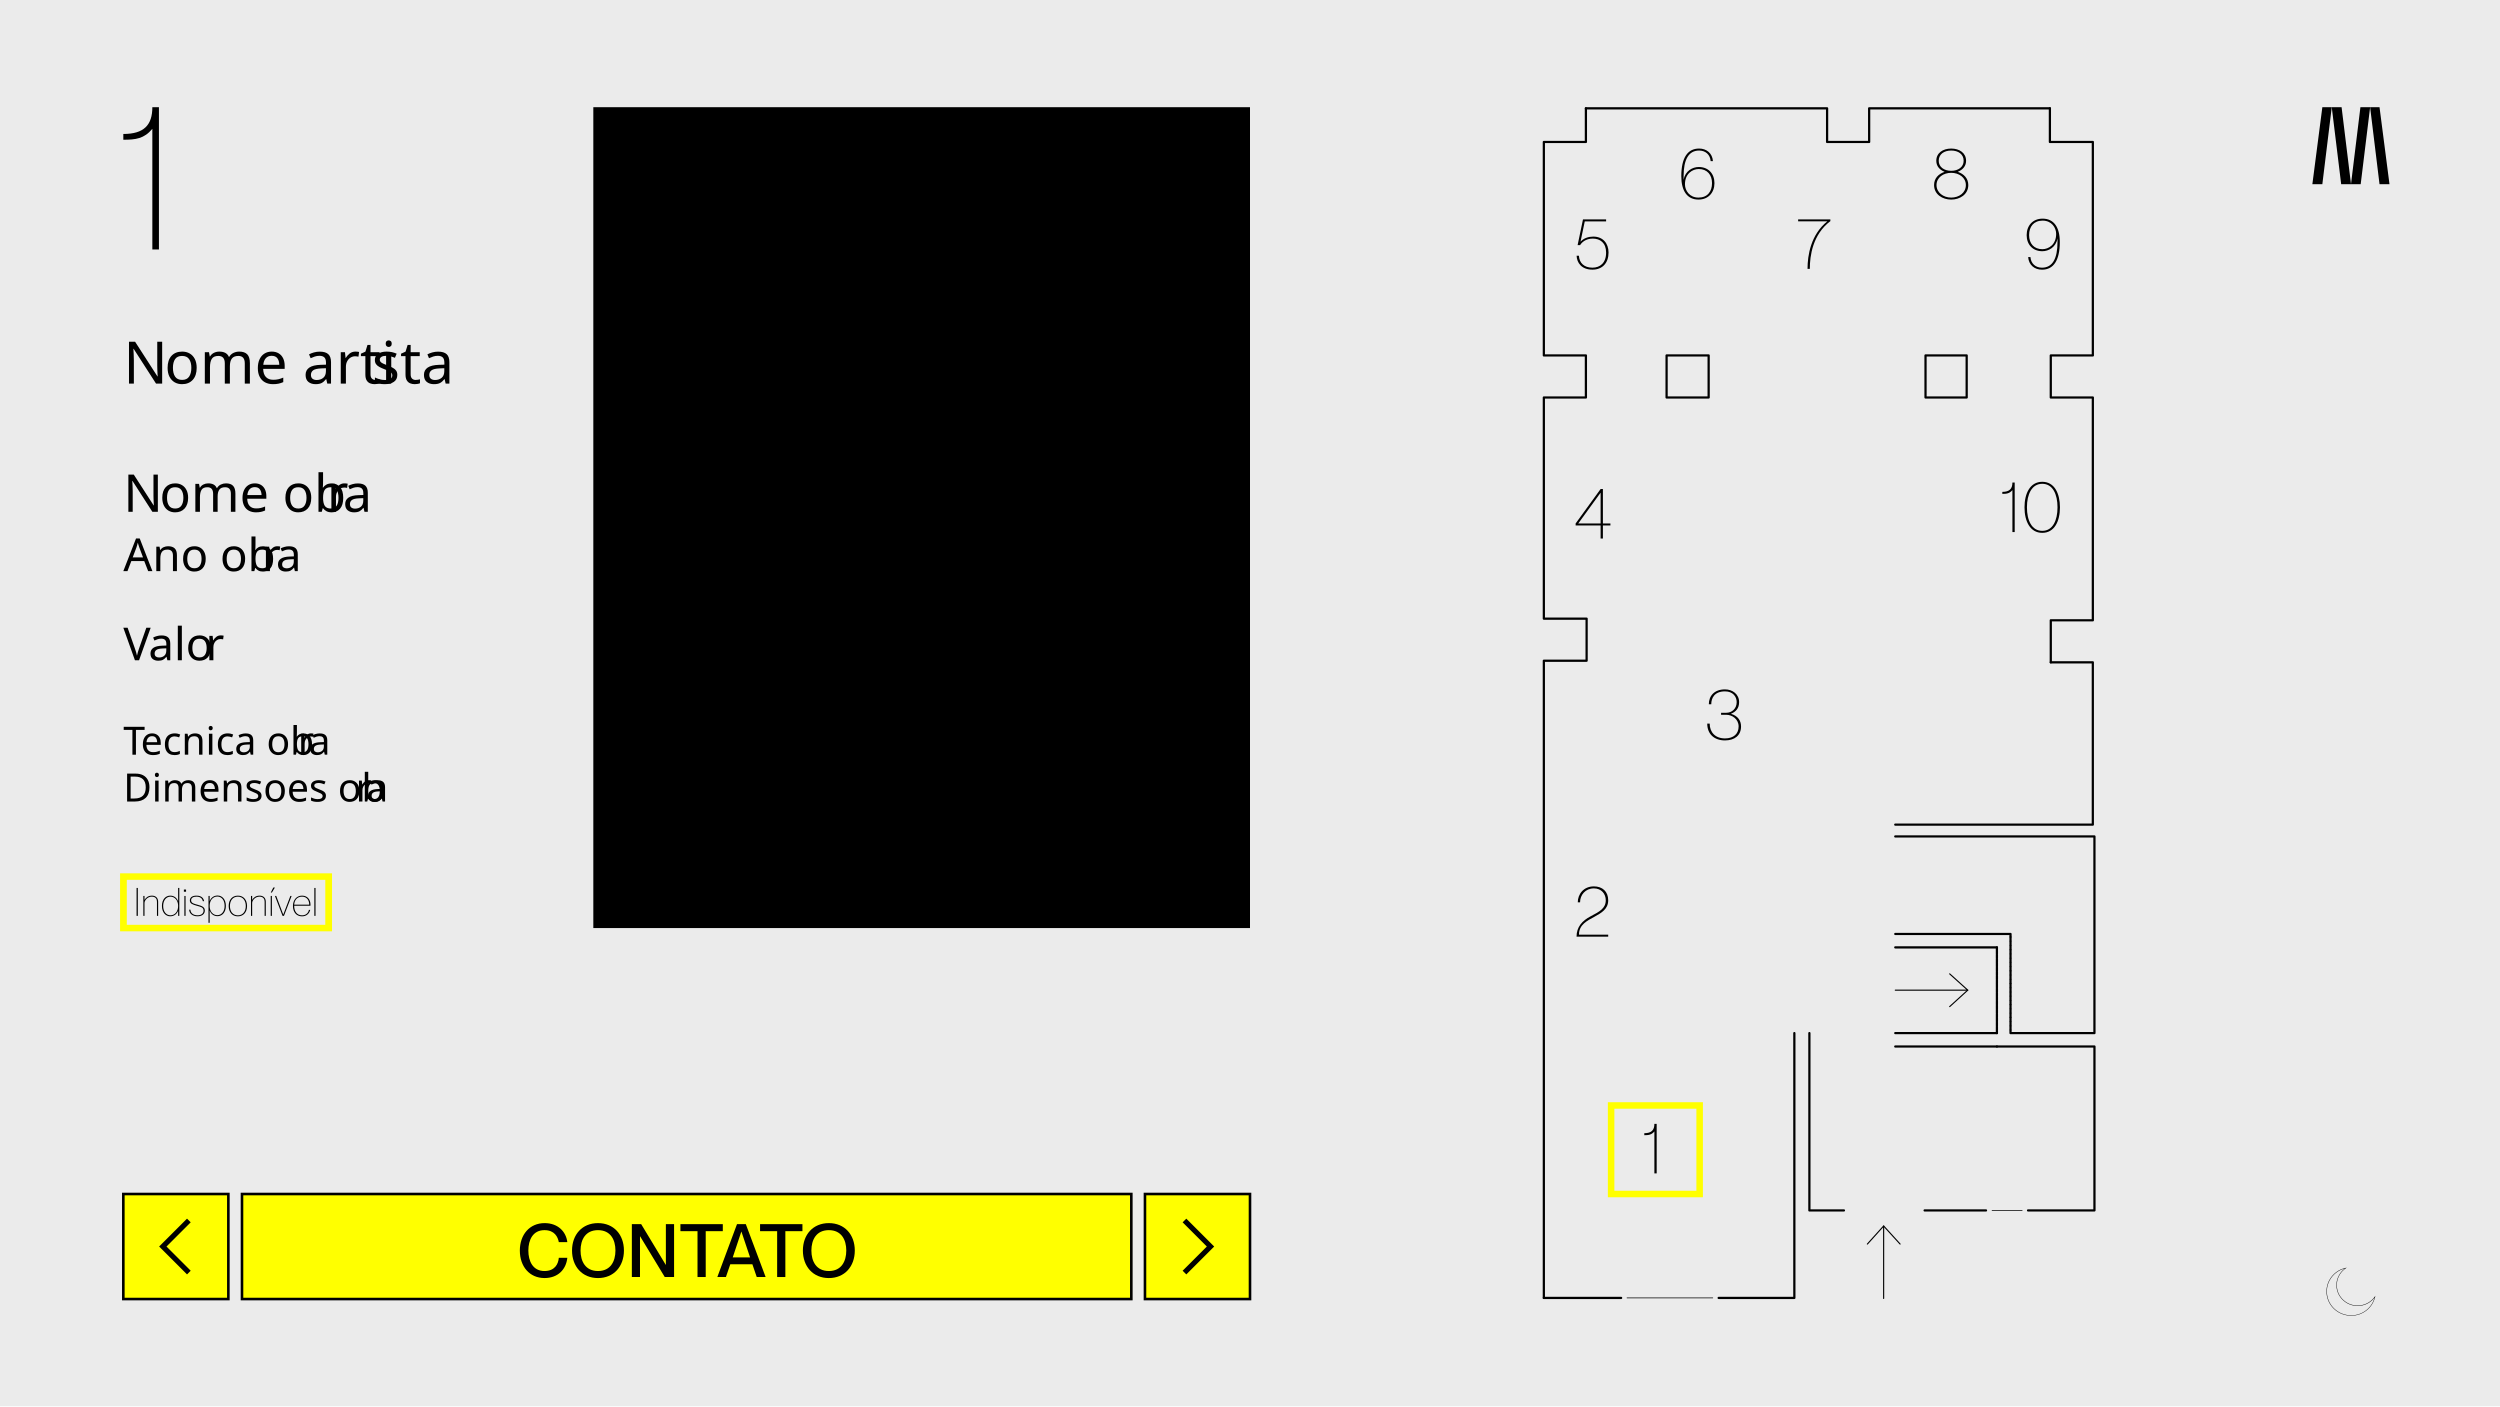
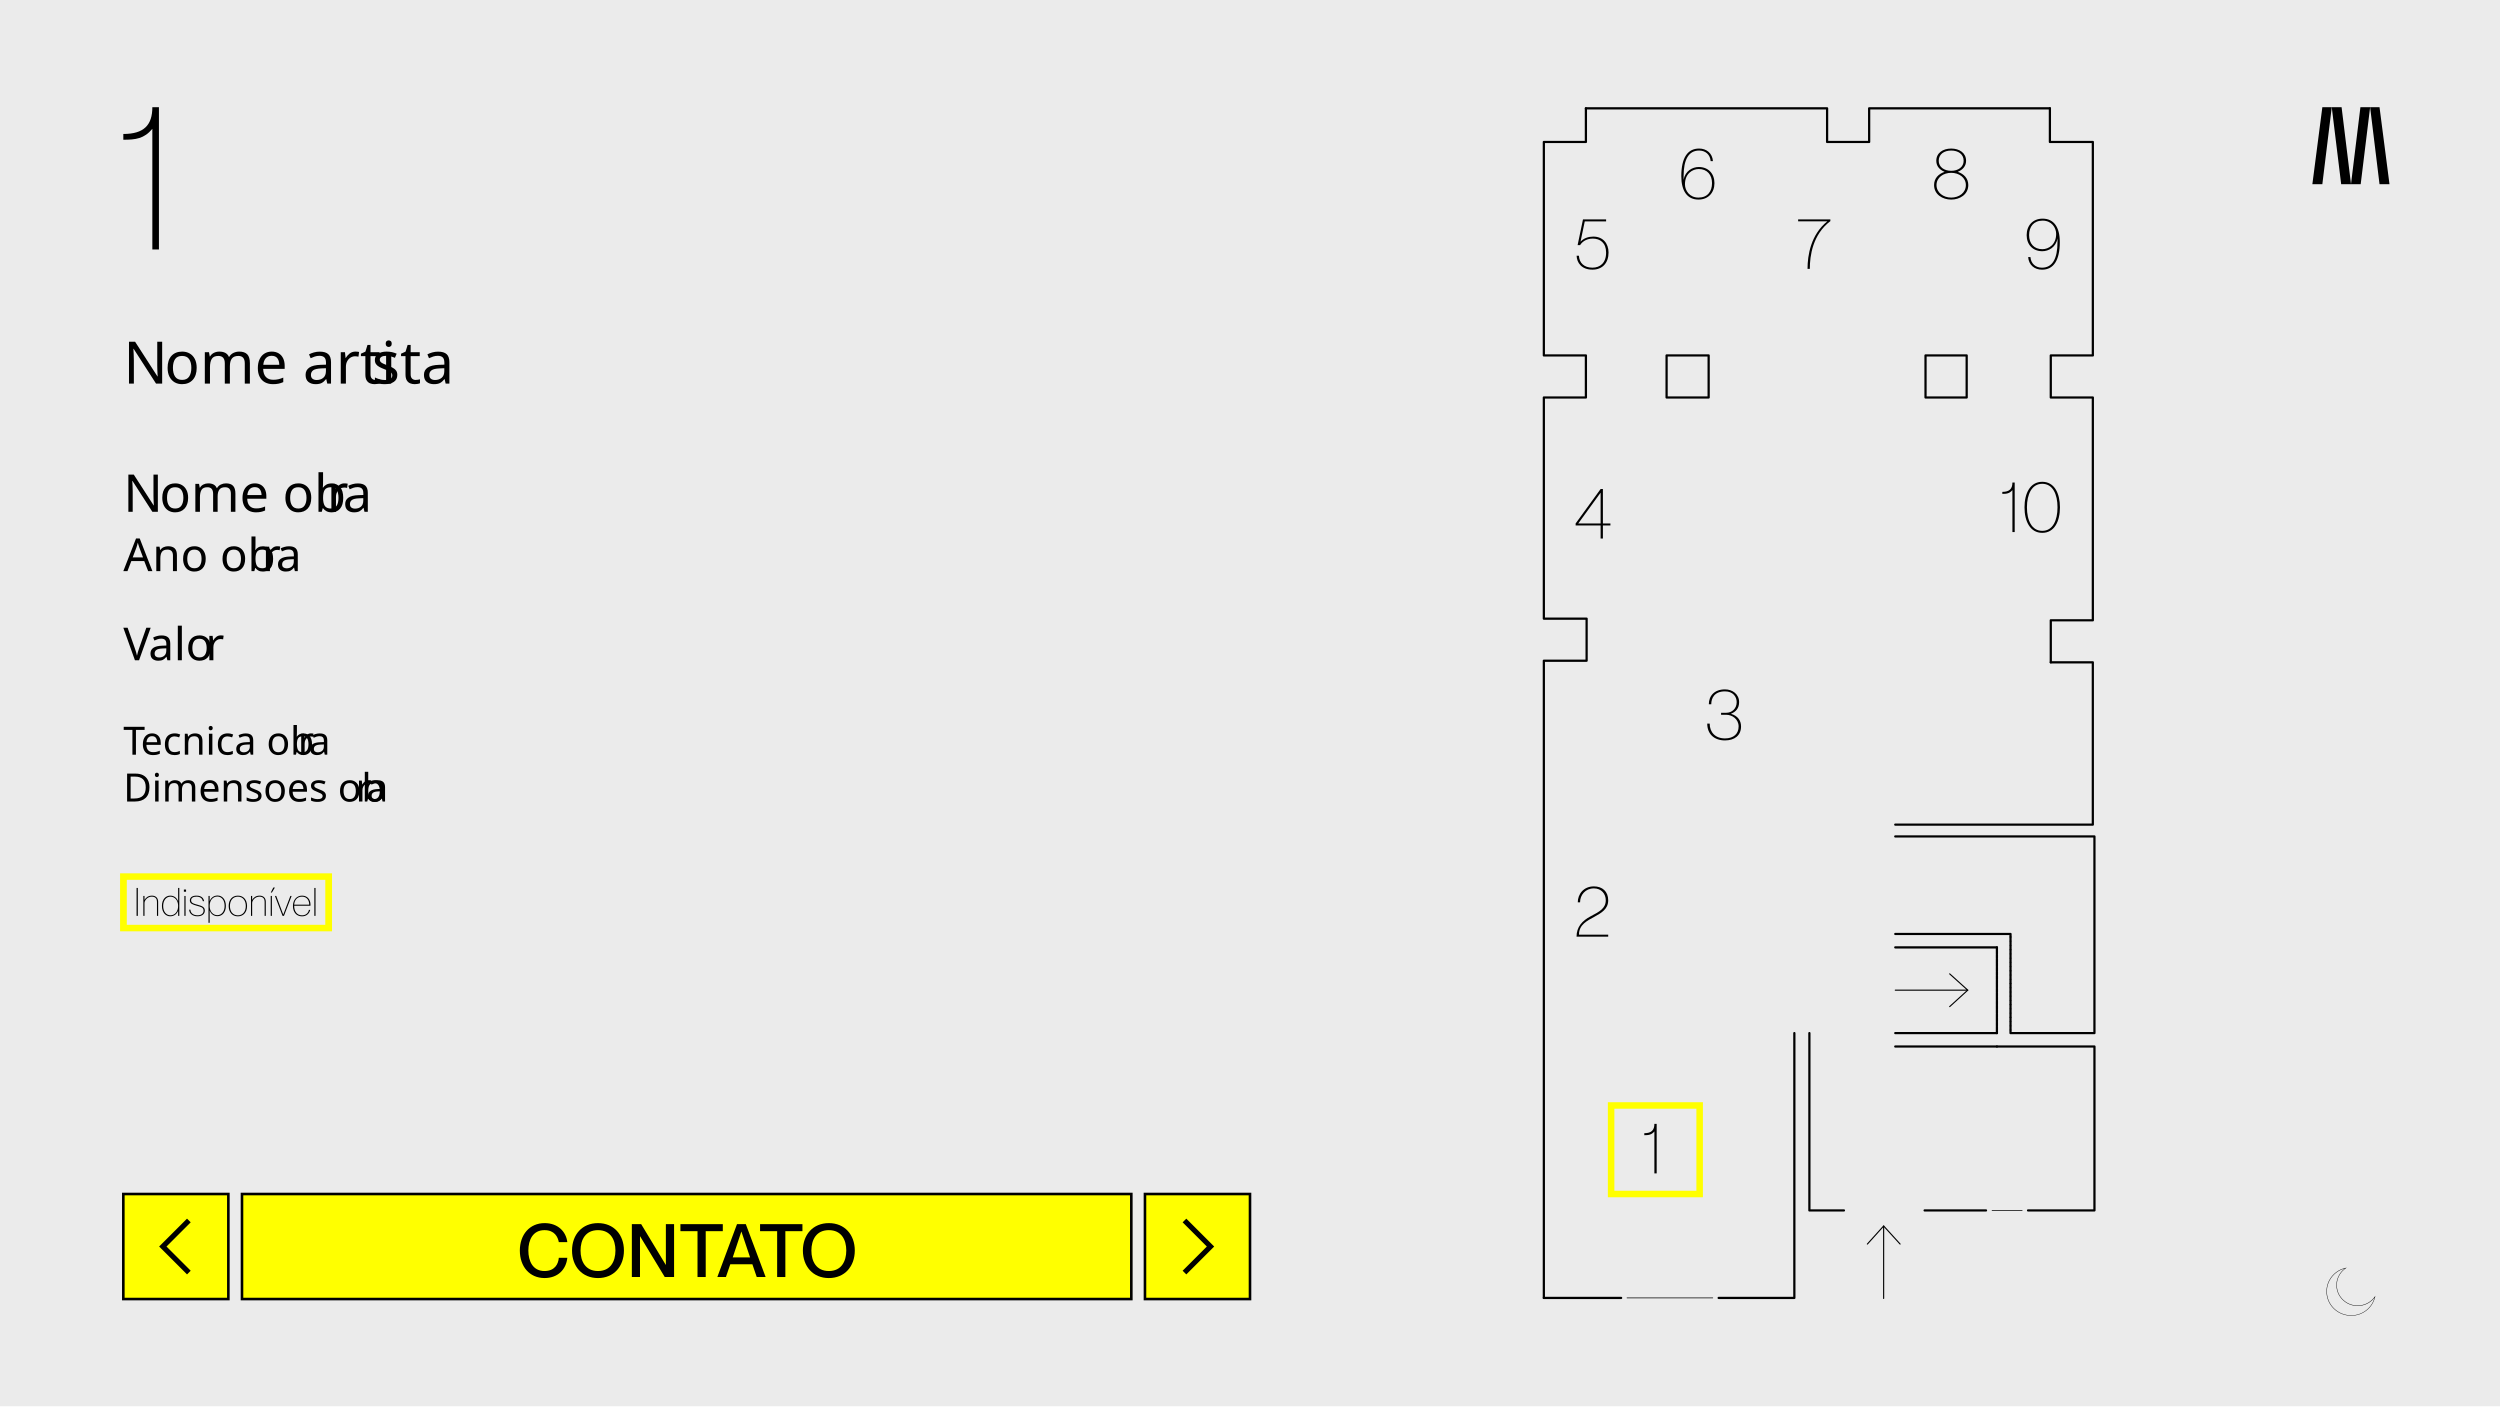
<svg xmlns="http://www.w3.org/2000/svg" id="Camada_1" data-name="Camada 1" viewBox="0 0 1920 1080">
  <defs>
    <style>
      .cls-1 {
        letter-spacing: -.02em;
      }

      .cls-2 {
        letter-spacing: -.01em;
      }

      .cls-3 {
        font-family: PPNeueMontreal-Medium, 'PP Neue Montreal';
        font-size: 45px;
        font-weight: 500;
      }

      .cls-4 {
        letter-spacing: -.12em;
      }

      .cls-5 {
        font-size: 40px;
      }

      .cls-5, .cls-6 {
        font-family: PPNeueMontreal-Book, 'PP Neue Montreal';
      }

      .cls-7 {
        letter-spacing: -.03em;
      }

      .cls-8 {
        letter-spacing: -.02em;
      }

      .cls-9 {
        stroke-width: 2px;
      }

      .cls-9, .cls-10 {
        stroke: #000;
        stroke-miterlimit: 10;
      }

      .cls-9, .cls-11 {
        fill: #ff0;
      }

      .cls-12 {
        font-family: PPNeueMontreal-Thin, 'PP Neue Montreal';
        font-size: 30px;
        font-weight: 200;
      }

      .cls-13 {
        letter-spacing: 0em;
      }

      .cls-6 {
        font-size: 35px;
      }

      .cls-10 {
        fill: none;
        stroke-width: 4px;
      }

      .cls-14 {
        letter-spacing: -.07em;
      }

      .cls-15 {
        letter-spacing: -.02em;
      }

      .cls-16 {
        letter-spacing: 0em;
      }

      .cls-17 {
        fill: #ebebeb;
      }

      .cls-18 {
        letter-spacing: 0em;
      }

      .cls-19 {
        letter-spacing: 0em;
      }
    </style>
  </defs>
  <rect class="cls-17" y="0" width="1920" height="1080" />
  <text class="cls-5" transform="translate(94.71 393.07)">
    <tspan class="cls-16" x="0" y="0">N</tspan>
    <tspan x="27.72" y="0">ome ob</tspan>
    <tspan class="cls-8" x="156.4" y="0">r</tspan>
    <tspan x="168.56" y="0">a</tspan>
  </text>
  <text class="cls-6" transform="translate(94.71 438.62)">
    <tspan x="0" y="0">Ano ob</tspan>
    <tspan class="cls-15" x="106.54" y="0">r</tspan>
    <tspan class="cls-19" x="117.18" y="0">a</tspan>
  </text>
  <text class="cls-12" transform="translate(94.71 579.61)">
    <tspan class="cls-4" x="0" y="0">T</tspan>
    <tspan x="13.35" y="0">ecnica ob</tspan>
    <tspan class="cls-7" x="134.07" y="0">r</tspan>
    <tspan x="142.23" y="0">a</tspan>
  </text>
  <text class="cls-12" transform="translate(94.71 615.56)">
    <tspan x="0" y="0">Dimensoes ob</tspan>
    <tspan class="cls-7" x="178.44" y="0">r</tspan>
    <tspan x="186.6" y="0">a</tspan>
  </text>
  <text class="cls-3" transform="translate(94.71 294.59)">
    <tspan class="cls-2" x="0" y="0">N</tspan>
    <tspan x="31.54" y="0">ome arti</tspan>
    <tspan class="cls-18" x="190.89" y="0">s</tspan>
    <tspan x="212.58" y="0">ta</tspan>
  </text>
  <text class="cls-6" transform="translate(94.71 507.09)">
    <tspan class="cls-14" x="0" y="0">V</tspan>
    <tspan class="cls-13" x="19.25" y="0">alo</tspan>
    <tspan class="cls-1" x="63.1" y="0">r</tspan>
  </text>
  <g>
    <path d="M104.89,703.39v-21.45h.96v21.45h-.96Z" />
    <path d="M121.45,692.53v10.86h-.9v-10.86c0-1.86-.78-3.9-4.02-3.9s-5.55,2.88-5.55,4.83v9.93h-.9v-15.3h.9v3h.06c.96-1.68,2.7-3.24,5.7-3.24,2.61,0,4.71,1.56,4.71,4.68Z" />
    <path d="M136.81,681.94h.9v21.45h-.9v-3.84h-.06c-.87,2.22-2.85,4.17-6.03,4.17-3.48,0-6.36-2.94-6.36-7.98s2.88-7.89,6.39-7.89c3.15,0,5.1,1.89,6,4.26h.06v-10.17ZM136.81,695.74c0-4.41-2.73-7.11-5.88-7.11s-5.61,2.7-5.61,7.11,2.34,7.2,5.61,7.2,5.88-2.7,5.88-7.2Z" />
    <path d="M141.22,684.85v-1.68h1.68v1.68h-1.68ZM141.61,703.39v-15.3h.9v15.3h-.9Z" />
    <path d="M145.27,698.62h.96c.12,2.61,2.16,4.32,5.52,4.32,2.88,0,4.59-1.41,4.59-3.6,0-2.64-2.52-2.94-5.19-3.72-3.15-.93-5.34-1.56-5.34-4.08,0-2.25,1.77-3.69,5.1-3.69,4.02,0,5.49,2.13,5.85,4.29h-.96c-.36-1.77-1.59-3.51-4.92-3.51-2.25,0-4.11.81-4.11,2.79,0,2.22,2.28,2.7,5.04,3.45,3.27.9,5.49,1.71,5.49,4.41s-2.13,4.44-5.64,4.44c-3.99,0-6.3-2.31-6.39-5.1Z" />
    <path d="M173.47,695.74c0,4.95-2.88,7.89-6.39,7.89-3.15,0-5.1-1.89-6-4.26h-.06v9.33h-.9v-20.61h.9v3.84h.06c.87-2.22,2.85-4.17,6.03-4.17,3.48,0,6.36,2.94,6.36,7.98ZM172.51,695.74c0-4.5-2.34-7.2-5.61-7.2s-5.88,2.7-5.88,7.2,2.73,7.11,5.88,7.11,5.61-2.7,5.61-7.11Z" />
    <path d="M175.63,695.8c0-4.71,2.67-7.95,7.05-7.95s7.05,3.24,7.05,7.95-2.67,7.95-7.05,7.95-7.05-3.24-7.05-7.95ZM188.77,695.8c0-4.11-2.16-7.17-6.09-7.17s-6.09,3.06-6.09,7.17,2.16,7.17,6.09,7.17,6.09-3.06,6.09-7.17Z" />
    <path d="M204.13,692.53v10.86h-.9v-10.86c0-1.86-.78-3.9-4.02-3.9s-5.55,2.88-5.55,4.83v9.93h-.9v-15.3h.9v3h.06c.96-1.68,2.7-3.24,5.7-3.24,2.61,0,4.71,1.56,4.71,4.68Z" />
    <path d="M207.91,703.39v-15.3h.9v15.3h-.9ZM207.97,685.45l1.92-3.81h1.23l-2.28,3.81h-.87Z" />
    <path d="M217,703.39l-5.85-15.3h.99l5.4,14.28h.03l5.43-14.28h.96l-5.88,15.3h-1.08Z" />
    <path d="M225.94,695.59v.18c0,3.96,1.98,7.2,6.03,7.2,3.57,0,4.95-2.49,5.31-4.17h.96c-.66,2.67-2.67,4.95-6.3,4.95-4.32,0-6.96-3.24-6.96-7.92s2.82-7.98,7.02-7.98,6.45,3.12,6.45,6.96c0,.27,0,.51-.03.78h-12.48ZM225.94,694.81h11.55c0-3.24-1.68-6.18-5.55-6.18s-5.85,2.91-6,6.18Z" />
    <path d="M241.42,703.39v-21.45h.9v21.45h-.9Z" />
  </g>
  <path class="cls-11" d="M255,715.25H92.21v-44.53h162.79v44.53ZM97.38,710.25h152.45v-34.53H97.38v34.53Z" />
  <g>
    <path d="M1607.29,634.17h-151.72c-.47,0-.86-.38-.86-.86s.38-.86.86-.86h150.86v-122.93h-31.44c-.47,0-.86-.38-.86-.86s.38-.86.86-.86h32.29c.47,0,.86.38.86.86v124.65c0,.47-.38.86-.86.86Z" />
    <path d="M1533.63,794.28h-78.06c-.47,0-.86-.38-.86-.86s.38-.86.86-.86h78.06c.47,0,.86.38.86.86s-.38.86-.86.86Z" />
    <path d="M1533.63,804.58h-78.06c-.47,0-.86-.38-.86-.86s.38-.86.86-.86h78.06c.47,0,.86.38.86.86s-.38.86-.86.86Z" />
    <path d="M1510.41,306.13h-31.61c-.47,0-.86-.38-.86-.86v-32.3c0-.47.38-.86.86-.86h31.61c.47,0,.86.38.86.86v32.3c0,.47-.38.86-.86.86ZM1479.66,304.42h29.89v-30.58h-29.89v30.58Z" />
    <path d="M1312.24,306.13h-32.3c-.47,0-.86-.38-.86-.86v-32.3c0-.47.38-.86.86-.86h32.3c.47,0,.86.38.86.86v32.3c0,.47-.38.86-.86.86ZM1280.8,304.42h30.58v-30.58h-30.58v30.58Z" />
    <path d="M1416.13,930.47h-26.52c-.47,0-.86-.38-.86-.86v-136.19c0-.47.38-.86.86-.86s.86.38.86.86v135.33h25.66c.47,0,.86.38.86.86s-.38.86-.86.86Z" />
    <path d="M1378.06,997.67h-58.13c-.47,0-.86-.38-.86-.86s.38-.86.86-.86h57.27v-202.53c0-.47.38-.86.86-.86s.86.38.86.86v203.39c0,.47-.38.86-.86.86Z" />
    <path d="M1245.03,997.67h-59.37c-.47,0-.86-.38-.86-.86s.38-.86.86-.86h59.37c.47,0,.86.38.86.86s-.38.86-.86.86Z" />
    <path d="M1533.63,728.45h-78.06c-.47,0-.86-.38-.86-.86s.38-.86.86-.86h78.06c.47,0,.86.38.86.86s-.38.86-.86.86Z" />
    <path d="M1544.08,720.2c-.47,0-.86-.38-.86-.86v-1.2h-87.64c-.47,0-.86-.38-.86-.86s.38-.86.86-.86h88.5c.47,0,.86.38.86.86v2.06c0,.47-.38.86-.86.86Z" />
    <path d="M1544.08,723.36c-.47,0-.86-.38-.86-.86v-2.61c0-.47.38-.86.86-.86s.86.38.86.86v2.61c0,.47-.38.86-.86.86Z" />
    <path d="M1544.08,726.66c-.47,0-.86-.38-.86-.86v-2.61c0-.47.38-.86.86-.86s.86.38.86.86v2.61c0,.47-.38.86-.86.86Z" />
    <path d="M1544.08,729.96c-.47,0-.86-.38-.86-.86v-2.61c0-.47.38-.86.86-.86s.86.38.86.86v2.61c0,.47-.38.86-.86.86Z" />
    <path d="M1544.08,733.12c-.47,0-.86-.38-.86-.86v-2.61c0-.47.38-.86.86-.86s.86.38.86.86v2.61c0,.47-.38.86-.86.86Z" />
    <path d="M1544.08,736.42c-.47,0-.86-.38-.86-.86v-2.61c0-.47.38-.86.86-.86s.86.38.86.86v2.61c0,.47-.38.86-.86.86Z" />
    <path d="M1544.08,739.58c-.47,0-.86-.38-.86-.86v-2.47c0-.47.38-.86.86-.86s.86.38.86.86v2.47c0,.47-.38.86-.86.86Z" />
    <path d="M1544.08,742.88c-.47,0-.86-.38-.86-.86v-2.61c0-.47.38-.86.86-.86s.86.38.86.86v2.61c0,.47-.38.86-.86.86Z" />
    <path d="M1544.08,746.18c-.47,0-.86-.38-.86-.86v-2.61c0-.47.38-.86.86-.86s.86.38.86.86v2.61c0,.47-.38.86-.86.86Z" />
    <path d="M1544.08,749.34c-.47,0-.86-.38-.86-.86v-2.61c0-.47.38-.86.86-.86s.86.38.86.86v2.61c0,.47-.38.86-.86.86Z" />
    <path d="M1544.08,752.63c-.47,0-.86-.38-.86-.86v-2.61c0-.47.38-.86.86-.86s.86.38.86.86v2.61c0,.47-.38.86-.86.86Z" />
    <path d="M1544.08,755.93c-.47,0-.86-.38-.86-.86v-2.61c0-.47.38-.86.86-.86s.86.38.86.86v2.61c0,.47-.38.86-.86.86Z" />
    <path d="M1544.08,759.09c-.47,0-.86-.38-.86-.86v-2.61c0-.47.38-.86.86-.86s.86.38.86.86v2.61c0,.47-.38.86-.86.86Z" />
    <path d="M1544.08,762.39c-.47,0-.86-.38-.86-.86v-2.61c0-.47.38-.86.86-.86s.86.38.86.86v2.61c0,.47-.38.86-.86.86Z" />
    <path d="M1544.08,765.55c-.47,0-.86-.38-.86-.86v-2.47c0-.47.38-.86.86-.86s.86.38.86.86v2.47c0,.47-.38.86-.86.86Z" />
    <path d="M1544.08,768.85c-.47,0-.86-.38-.86-.86v-2.61c0-.47.38-.86.86-.86s.86.38.86.86v2.61c0,.47-.38.86-.86.86Z" />
    <path d="M1544.08,772.15c-.47,0-.86-.38-.86-.86v-2.61c0-.47.38-.86.86-.86s.86.38.86.86v2.61c0,.47-.38.86-.86.86Z" />
    <path d="M1544.08,775.31c-.47,0-.86-.38-.86-.86v-2.61c0-.47.38-.86.86-.86s.86.38.86.86v2.61c0,.47-.38.86-.86.86Z" />
    <path d="M1544.08,778.61c-.47,0-.86-.38-.86-.86v-2.61c0-.47.38-.86.86-.86s.86.38.86.86v2.61c0,.47-.38.86-.86.86Z" />
    <path d="M1544.08,781.91c-.47,0-.86-.38-.86-.86v-2.61c0-.47.38-.86.86-.86s.86.38.86.86v2.61c0,.47-.38.86-.86.86Z" />
    <path d="M1544.08,785.07c-.47,0-.86-.38-.86-.86v-2.61c0-.47.38-.86.86-.86s.86.38.86.86v2.61c0,.47-.38.86-.86.86Z" />
    <path d="M1544.08,788.37c-.47,0-.86-.38-.86-.86v-2.61c0-.47.38-.86.86-.86s.86.38.86.86v2.61c0,.47-.38.86-.86.86Z" />
    <path d="M1544.08,791.53c-.47,0-.86-.38-.86-.86v-2.47c0-.47.38-.86.86-.86s.86.38.86.86v2.47c0,.47-.38.86-.86.86Z" />
    <path d="M1608.53,794.28h-64.45c-.47,0-.86-.38-.86-.86v-2.06c0-.47.38-.86.86-.86s.86.38.86.86v1.2h62.73v-149.31h-152.1c-.47,0-.86-.38-.86-.86s.38-.86.86-.86h152.96c.47,0,.86.38.86.86v151.03c0,.47-.38.86-.86.86Z" />
    <path d="M1575,509.53c-.47,0-.86-.38-.86-.86v-32.29c0-.47.38-.86.86-.86h31.44v-169.38h-31.44c-.47,0-.86-.38-.86-.86v-32.3c0-.47.38-.86.86-.86h31.44V109.89h-32.12c-.47,0-.86-.38-.86-.86v-25.84c0-.47.38-.86.86-.86s.86.38.86.86v24.98h32.12c.47,0,.86.38.86.86v163.95c0,.47-.38.86-.86.86h-31.44v30.58h31.44c.47,0,.86.38.86.86v171.1c0,.47-.38.86-.86.86h-31.44v31.44c0,.47-.38.86-.86.86Z" />
    <path d="M1608.53,930.47h-50.98c-.47,0-.86-.38-.86-.86s.38-.86.86-.86h50.13v-124.17h-74.04c-.47,0-.86-.38-.86-.86s.38-.86.86-.86h74.9c.47,0,.86.38.86.86v125.88c0,.47-.38.86-.86.86Z" />
    <path d="M1525.25,930.47h-47.14c-.47,0-.86-.38-.86-.86s.38-.86.86-.86h47.14c.47,0,.86.38.86.86s-.38.86-.86.86Z" />
    <path d="M1185.67,997.67c-.47,0-.86-.38-.86-.86v-489.38c0-.47.38-.86.86-.86h31.99v-30.58h-31.99c-.47,0-.86-.38-.86-.86v-169.86c0-.47.38-.86.86-.86h31.44v-30.58h-31.44c-.47,0-.86-.38-.86-.86V109.03c0-.47.38-.86.86-.86h31.44v-24.98c0-.47.38-.86.86-.86s.86.38.86.86v25.84c0,.47-.38.86-.86.86h-31.44v162.23h31.44c.47,0,.86.38.86.86v32.3c0,.47-.38.86-.86.86h-31.44v168.14h31.99c.47,0,.86.38.86.86v32.29c0,.47-.38.86-.86.86h-31.99v488.52c0,.47-.38.86-.86.86Z" />
    <path d="M1435.51,109.89h-32.3c-.47,0-.86-.38-.86-.86v-24.98h-184.39c-.47,0-.86-.38-.86-.86s.38-.86.86-.86h185.25c.47,0,.86.38.86.86v24.98h30.58v-24.98c0-.47.38-.86.86-.86h138.8c.47,0,.86.38.86.86s-.38.86-.86.86h-137.94v24.98c0,.47-.38.86-.86.86Z" />
    <path d="M1270.57,868.93c-2.2,2.64-4.45,2.91-7.75,2.91v-1.54c5.5,0,7.75-2.37,7.75-7.15h1.76v38h-1.76v-32.23Z" />
    <path d="M1210.79,719.34c0-7.42,4.29-12.21,10.89-15.67,6.49-3.41,11.55-5.94,11.55-12.26,0-4.89-3.3-9.13-9.13-9.13-6.43,0-10.61,4.95-10.61,10.72h-1.76c0-6.21,4.4-12.26,12.37-12.26,6.49,0,11,3.9,11,10.67s-5.17,9.68-10.56,12.65c-5.44,2.97-11.88,6.05-11.88,13.64v.11h22.44v1.54h-24.31Z" />
    <path d="M1311.17,555.72h1.87c0,6.6,4.23,11.38,11.77,11.38,6.6,0,10.45-3.52,10.45-9.18s-5.06-8.96-9.35-8.96h-4.12v-1.54h3.9c4.51,0,8.08-3.24,8.08-8.19,0-4.18-2.86-8.25-8.96-8.25-8.08,0-10.56,5.06-10.56,9.9h-1.87c0-6.44,4.23-11.44,12.43-11.44,5.66,0,10.83,3.63,10.83,9.79,0,4.73-2.47,7.37-6.16,8.91v.11c5,1.49,7.64,5,7.64,9.68,0,6.93-5.06,10.72-12.32,10.72-8.25,0-13.64-4.89-13.64-12.92Z" />
    <path d="M1229.27,413.57v-10.01h-19.19v-1.54l19.19-26.45h1.76v26.45h5.77v1.54h-5.77v10.01h-1.76ZM1212.11,402.02h17.16v-23.65l-17.16,23.65Z" />
    <path d="M1210.84,196.39h1.76c.28,5.5,3.96,9.18,10.39,9.18,5.77,0,10.5-3.52,10.5-11.6,0-7.53-4.62-10.72-10.23-10.72s-8.58,3.08-9.73,5h-1.92l4.12-19.74h17.76v1.54h-16.39l-3.24,15.45v.11c2.47-2.75,6.16-3.91,9.79-3.91,7.42,0,11.71,5.23,11.71,12.26,0,7.97-4.67,13.14-12.37,13.14-8.47,0-11.99-5.44-12.15-10.72Z" />
    <path d="M1291.24,135.31c0-14.3,4.95-21.23,13.69-21.23,5.66,0,10.17,3.58,10.61,9.68h-1.76c-.38-5.06-4.01-8.14-8.85-8.14-8.08,0-11.93,6.93-11.93,19.74v2.58h.06c1.21-6.71,6.87-9.68,11.6-9.68,7.37,0,12.04,5.11,12.04,12.37s-4.67,12.65-12.26,12.65c-8.52,0-13.2-6.43-13.2-17.98ZM1314.83,140.64c0-6.38-3.74-10.83-10.17-10.83-4.84,0-10.61,3.52-10.61,11.71,0,4.89,3.52,10.23,10.39,10.23s10.39-4.62,10.39-11.11Z" />
    <path d="M1388.18,206.51c0-10.5,2.53-26.29,15.12-36.46v-.05h-22.33v-1.49h24.75v1.32c-13.58,10.28-15.78,26.62-15.78,36.68h-1.76Z" />
    <path d="M1485.37,142.13c0-5.17,3.36-8.52,7.97-10.12v-.11c-3.52-1.43-6.27-4.12-6.27-8.41,0-5.99,5.06-9.4,11.44-9.4s11.44,3.41,11.44,9.4c0,4.29-2.8,6.98-6.27,8.41v.11c4.57,1.59,7.97,4.95,7.97,10.12,0,7.2-6.49,11.16-13.14,11.16s-13.14-3.96-13.14-11.16ZM1509.78,142.13c0-5.77-5.22-9.4-11.27-9.4s-11.27,3.63-11.27,9.4,5.22,9.62,11.27,9.62,11.27-3.68,11.27-9.62ZM1508.08,123.48c0-5.06-4.12-7.86-9.57-7.86s-9.57,2.8-9.57,7.86c0,4.78,4.12,7.7,9.57,7.7s9.57-2.91,9.57-7.7Z" />
    <path d="M1557.62,197.44h1.76c.38,5.06,4.01,8.14,8.85,8.14,8.08,0,11.93-6.93,11.93-19.74v-2.58h-.05c-1.21,6.71-6.87,9.68-11.6,9.68-7.37,0-12.04-5.11-12.04-12.37s4.67-12.65,12.26-12.65c8.52,0,13.2,6.43,13.2,17.98,0,14.3-4.95,21.23-13.69,21.23-5.66,0-10.17-3.57-10.61-9.68ZM1579.13,179.67c0-4.89-3.52-10.23-10.39-10.23s-10.39,4.62-10.39,11.11,3.74,10.83,10.17,10.83c4.84,0,10.61-3.52,10.61-11.71Z" />
    <g>
      <path d="M1545.53,376.39c-2.2,2.64-4.45,2.91-7.75,2.91v-1.54c5.5,0,7.75-2.37,7.75-7.15h1.76v38h-1.76v-32.23Z" />
      <path d="M1554.82,389.65c0-10.78,4.34-19.63,13.64-19.63s13.58,8.85,13.58,19.63-4.29,19.58-13.58,19.58-13.64-8.8-13.64-19.58ZM1580.17,389.65c0-10.01-3.63-18.09-11.71-18.09s-11.77,8.08-11.77,18.09,3.68,18.04,11.77,18.04,11.71-8.03,11.71-18.04Z" />
    </g>
    <path d="M1533.63,730.23c-.47,0-.86-.38-.86-.86v-1.79c0-.47.38-.86.86-.86s.86.38.86.86v1.79c0,.47-.38.86-.86.86Z" />
    <path d="M1533.63,733.39c-.47,0-.86-.38-.86-.86v-2.61c0-.47.38-.86.86-.86s.86.38.86.86v2.61c0,.47-.38.86-.86.86Z" />
    <path d="M1533.63,736.69c-.47,0-.86-.38-.86-.86v-2.61c0-.47.38-.86.86-.86s.86.38.86.86v2.61c0,.47-.38.86-.86.86Z" />
    <path d="M1533.63,739.99c-.47,0-.86-.38-.86-.86v-2.61c0-.47.38-.86.86-.86s.86.38.86.86v2.61c0,.47-.38.86-.86.86Z" />
    <path d="M1533.63,743.15c-.47,0-.86-.38-.86-.86v-2.61c0-.47.38-.86.86-.86s.86.38.86.86v2.61c0,.47-.38.86-.86.86Z" />
    <path d="M1533.63,746.45c-.47,0-.86-.38-.86-.86v-2.61c0-.47.38-.86.86-.86s.86.38.86.86v2.61c0,.47-.38.86-.86.86Z" />
    <path d="M1533.63,749.61c-.47,0-.86-.38-.86-.86v-2.47c0-.47.38-.86.86-.86s.86.38.86.86v2.47c0,.47-.38.86-.86.86Z" />
    <path d="M1533.63,752.91c-.47,0-.86-.38-.86-.86v-2.61c0-.47.38-.86.86-.86s.86.38.86.86v2.61c0,.47-.38.86-.86.86Z" />
    <path d="M1533.63,756.21c-.47,0-.86-.38-.86-.86v-2.61c0-.47.38-.86.86-.86s.86.38.86.86v2.61c0,.47-.38.86-.86.86Z" />
    <path d="M1533.63,759.37c-.47,0-.86-.38-.86-.86v-2.61c0-.47.38-.86.86-.86s.86.38.86.86v2.61c0,.47-.38.86-.86.86Z" />
    <path d="M1533.63,762.67c-.47,0-.86-.38-.86-.86v-2.61c0-.47.38-.86.86-.86s.86.38.86.86v2.61c0,.47-.38.86-.86.86Z" />
    <path d="M1533.63,765.96c-.47,0-.86-.38-.86-.86v-2.61c0-.47.38-.86.86-.86s.86.38.86.86v2.61c0,.47-.38.86-.86.86Z" />
    <path d="M1533.63,769.13c-.47,0-.86-.38-.86-.86v-2.61c0-.47.38-.86.86-.86s.86.38.86.86v2.61c0,.47-.38.86-.86.86Z" />
    <path d="M1533.63,772.42c-.47,0-.86-.38-.86-.86v-2.61c0-.47.38-.86.86-.86s.86.38.86.86v2.61c0,.47-.38.86-.86.86Z" />
    <path d="M1533.63,775.58c-.47,0-.86-.38-.86-.86v-2.47c0-.47.38-.86.86-.86s.86.38.86.86v2.47c0,.47-.38.86-.86.86Z" />
    <path d="M1533.63,778.88c-.47,0-.86-.38-.86-.86v-2.61c0-.47.38-.86.86-.86s.86.38.86.86v2.61c0,.47-.38.86-.86.86Z" />
    <path d="M1533.63,782.18c-.47,0-.86-.38-.86-.86v-2.61c0-.47.38-.86.86-.86s.86.38.86.86v2.61c0,.47-.38.86-.86.86Z" />
    <path d="M1533.63,785.34c-.47,0-.86-.38-.86-.86v-2.61c0-.47.38-.86.86-.86s.86.38.86.86v2.61c0,.47-.38.86-.86.86Z" />
    <path d="M1533.63,788.64c-.47,0-.86-.38-.86-.86v-2.61c0-.47.38-.86.86-.86s.86.38.86.86v2.61c0,.47-.38.86-.86.86Z" />
    <path d="M1533.63,791.94c-.47,0-.86-.38-.86-.86v-2.61c0-.47.38-.86.86-.86s.86.38.86.86v2.61c0,.47-.38.86-.86.86Z" />
    <path d="M1533.63,794.28c-.47,0-.86-.38-.86-.86v-1.79c0-.47.38-.86.86-.86s.86.38.86.86v1.79c0,.47-.38.86-.86.86Z" />
    <path d="M1511.23,760.86h-55.66c-.24,0-.43-.19-.43-.43s.19-.43.43-.43h54.54l-13.05-11.76c-.18-.16-.19-.43-.03-.61s.43-.19.61-.03l13.88,12.51c.13.12.18.31.11.47-.06.17-.22.28-.4.28Z" />
    <path d="M1497.35,773.51c-.12,0-.23-.05-.32-.14-.16-.18-.15-.45.03-.61l13.88-12.64c.18-.16.45-.15.61.03.16.18.15.45-.03.61l-13.88,12.64c-.08.07-.19.11-.29.11Z" />
    <path d="M1553.01,929.89h-23.09c-.16,0-.29-.13-.29-.29s.13-.29.29-.29h23.09c.16,0,.29.13.29.29s-.13.29-.29.29Z" />
    <path d="M1315.4,997.09h-65.83c-.16,0-.29-.13-.29-.29s.13-.29.29-.29h65.83c.16,0,.29.13.29.29s-.13.29-.29.29Z" />
    <path d="M1446.64,997.65c-.24,0-.43-.19-.43-.43v-54.54l-11.76,13.05c-.16.18-.43.19-.61.03-.18-.16-.19-.43-.03-.61l12.51-13.88c.12-.13.31-.18.47-.11.17.06.28.22.28.4v55.66c0,.24-.19.43-.43.43Z" />
    <path d="M1459.28,955.87c-.12,0-.23-.05-.32-.14l-12.64-13.88c-.16-.18-.15-.45.03-.61.18-.16.45-.15.61.03l12.64,13.88c.16.18.15.45-.03.61-.08.07-.19.11-.29.11Z" />
  </g>
  <path d="M117,98.94c-6.32,7.59-12.81,8.38-22.29,8.38v-4.43c15.81,0,22.29-6.8,22.29-20.56h5.06v109.25h-5.06v-92.65Z" />
-   <rect x="455.67" y="82.33" width="504.33" height="630.42" />
  <rect class="cls-9" x="185.85" y="917" width="683" height="80.67" />
  <rect class="cls-9" x="94.71" y="917" width="80.67" height="80.67" />
  <rect class="cls-9" x="879.33" y="917" width="80.67" height="80.67" />
  <path class="cls-11" d="M1307.83,919.5h-73v-73h73v73ZM1239.83,914.5h63v-63h-63v63Z" />
  <g>
    <path d="M399.23,960.48c0-12.27,7.5-21.13,19.03-21.13,10.17,0,16.47,6.47,17.44,14.6h-6.53c-.74-3.97-3.24-9.2-11.02-9.2-8.97,0-12.38,7.61-12.38,15.67s3.41,15.73,12.38,15.73c7.84,0,10.62-5.23,11.02-10.17h6.53c-.91,9.03-7.27,15.56-17.49,15.56-11.53,0-18.97-8.86-18.97-21.07Z" />
    <path d="M439.32,960.42c0-12.21,7.78-21.07,19.93-21.07s19.93,8.86,19.93,21.07-7.78,21.13-19.93,21.13-19.93-8.92-19.93-21.13ZM472.66,960.42c0-8.35-3.8-15.67-13.4-15.67s-13.4,7.33-13.4,15.67,3.8,15.73,13.4,15.73,13.4-7.38,13.4-15.73Z" />
    <path d="M485.26,980.75v-40.61h7.16l18.86,31.24h.11v-31.24h6.3v40.61h-7.16l-18.91-31.24h-.11v31.24h-6.25Z" />
    <path d="M535.69,980.75v-35.21h-13.12v-5.39h32.54v5.39h-13.12v35.21h-6.3Z" />
    <path d="M550.91,980.75l15.11-40.61h6.76l15.22,40.61h-6.82l-3.35-9.77h-16.98l-3.35,9.77h-6.59ZM562.72,965.7h13.35l-6.64-19.76h-.11l-6.59,19.76Z" />
    <path d="M596.85,980.75v-35.21h-13.12v-5.39h32.54v5.39h-13.12v35.21h-6.3Z" />
    <path d="M616.62,960.42c0-12.21,7.78-21.07,19.93-21.07s19.93,8.86,19.93,21.07-7.78,21.13-19.93,21.13-19.93-8.92-19.93-21.13ZM649.95,960.42c0-8.35-3.8-15.67-13.4-15.67s-13.4,7.33-13.4,15.67,3.8,15.73,13.4,15.73,13.4-7.38,13.4-15.73Z" />
  </g>
  <polyline class="cls-10" points="145.04 937.33 125.04 957.33 145.04 977.33" />
  <polyline class="cls-10" points="909.67 937.33 929.67 957.33 909.67 977.33" />
  <g>
    <polygon points="1783.56 82.33 1776.01 140.61 1775.89 141.45 1783.56 141.45 1790.79 82.33 1783.56 82.33" />
    <polygon points="1790.79 82.33 1798.02 141.45 1805.57 141.45 1798.34 82.33 1790.79 82.33" />
    <polygon points="1812.8 82.33 1805.56 141.45 1813.01 141.45 1820.25 82.33 1812.8 82.33" />
    <polygon points="1820.25 82.33 1827.47 141.45 1835.12 141.45 1827.47 82.33 1820.25 82.33" />
  </g>
  <path d="M1805.76,1010.49c-.53,0-1.06-.02-1.6-.07-4.43-.37-8.46-2.16-11.65-5.16-6.01-5.67-7.52-14.72-3.67-21.99,2.6-4.92,7.23-8.4,12.69-9.55l.79-.17-.67.45c-3.91,2.61-6.49,6.91-6.91,11.52-.45,4.97,1.44,9.73,5.19,13.06,3.43,3.05,8.02,4.49,12.6,3.95,4.57-.54,8.7-2.99,11.31-6.73l.45-.64-.17.76c-1.87,8.53-9.61,14.56-18.36,14.56ZM1800.82,974.21c-5.03,1.29-9.26,4.61-11.7,9.21-3.79,7.15-2.3,16.04,3.61,21.62,3.13,2.96,7.09,4.71,11.46,5.08,8.98.75,17.2-5.01,19.45-13.49-2.68,3.46-6.67,5.71-11.07,6.23-4.67.55-9.35-.92-12.85-4.03-3.82-3.4-5.75-8.26-5.29-13.32.4-4.43,2.77-8.6,6.39-11.29Z" />
</svg>
